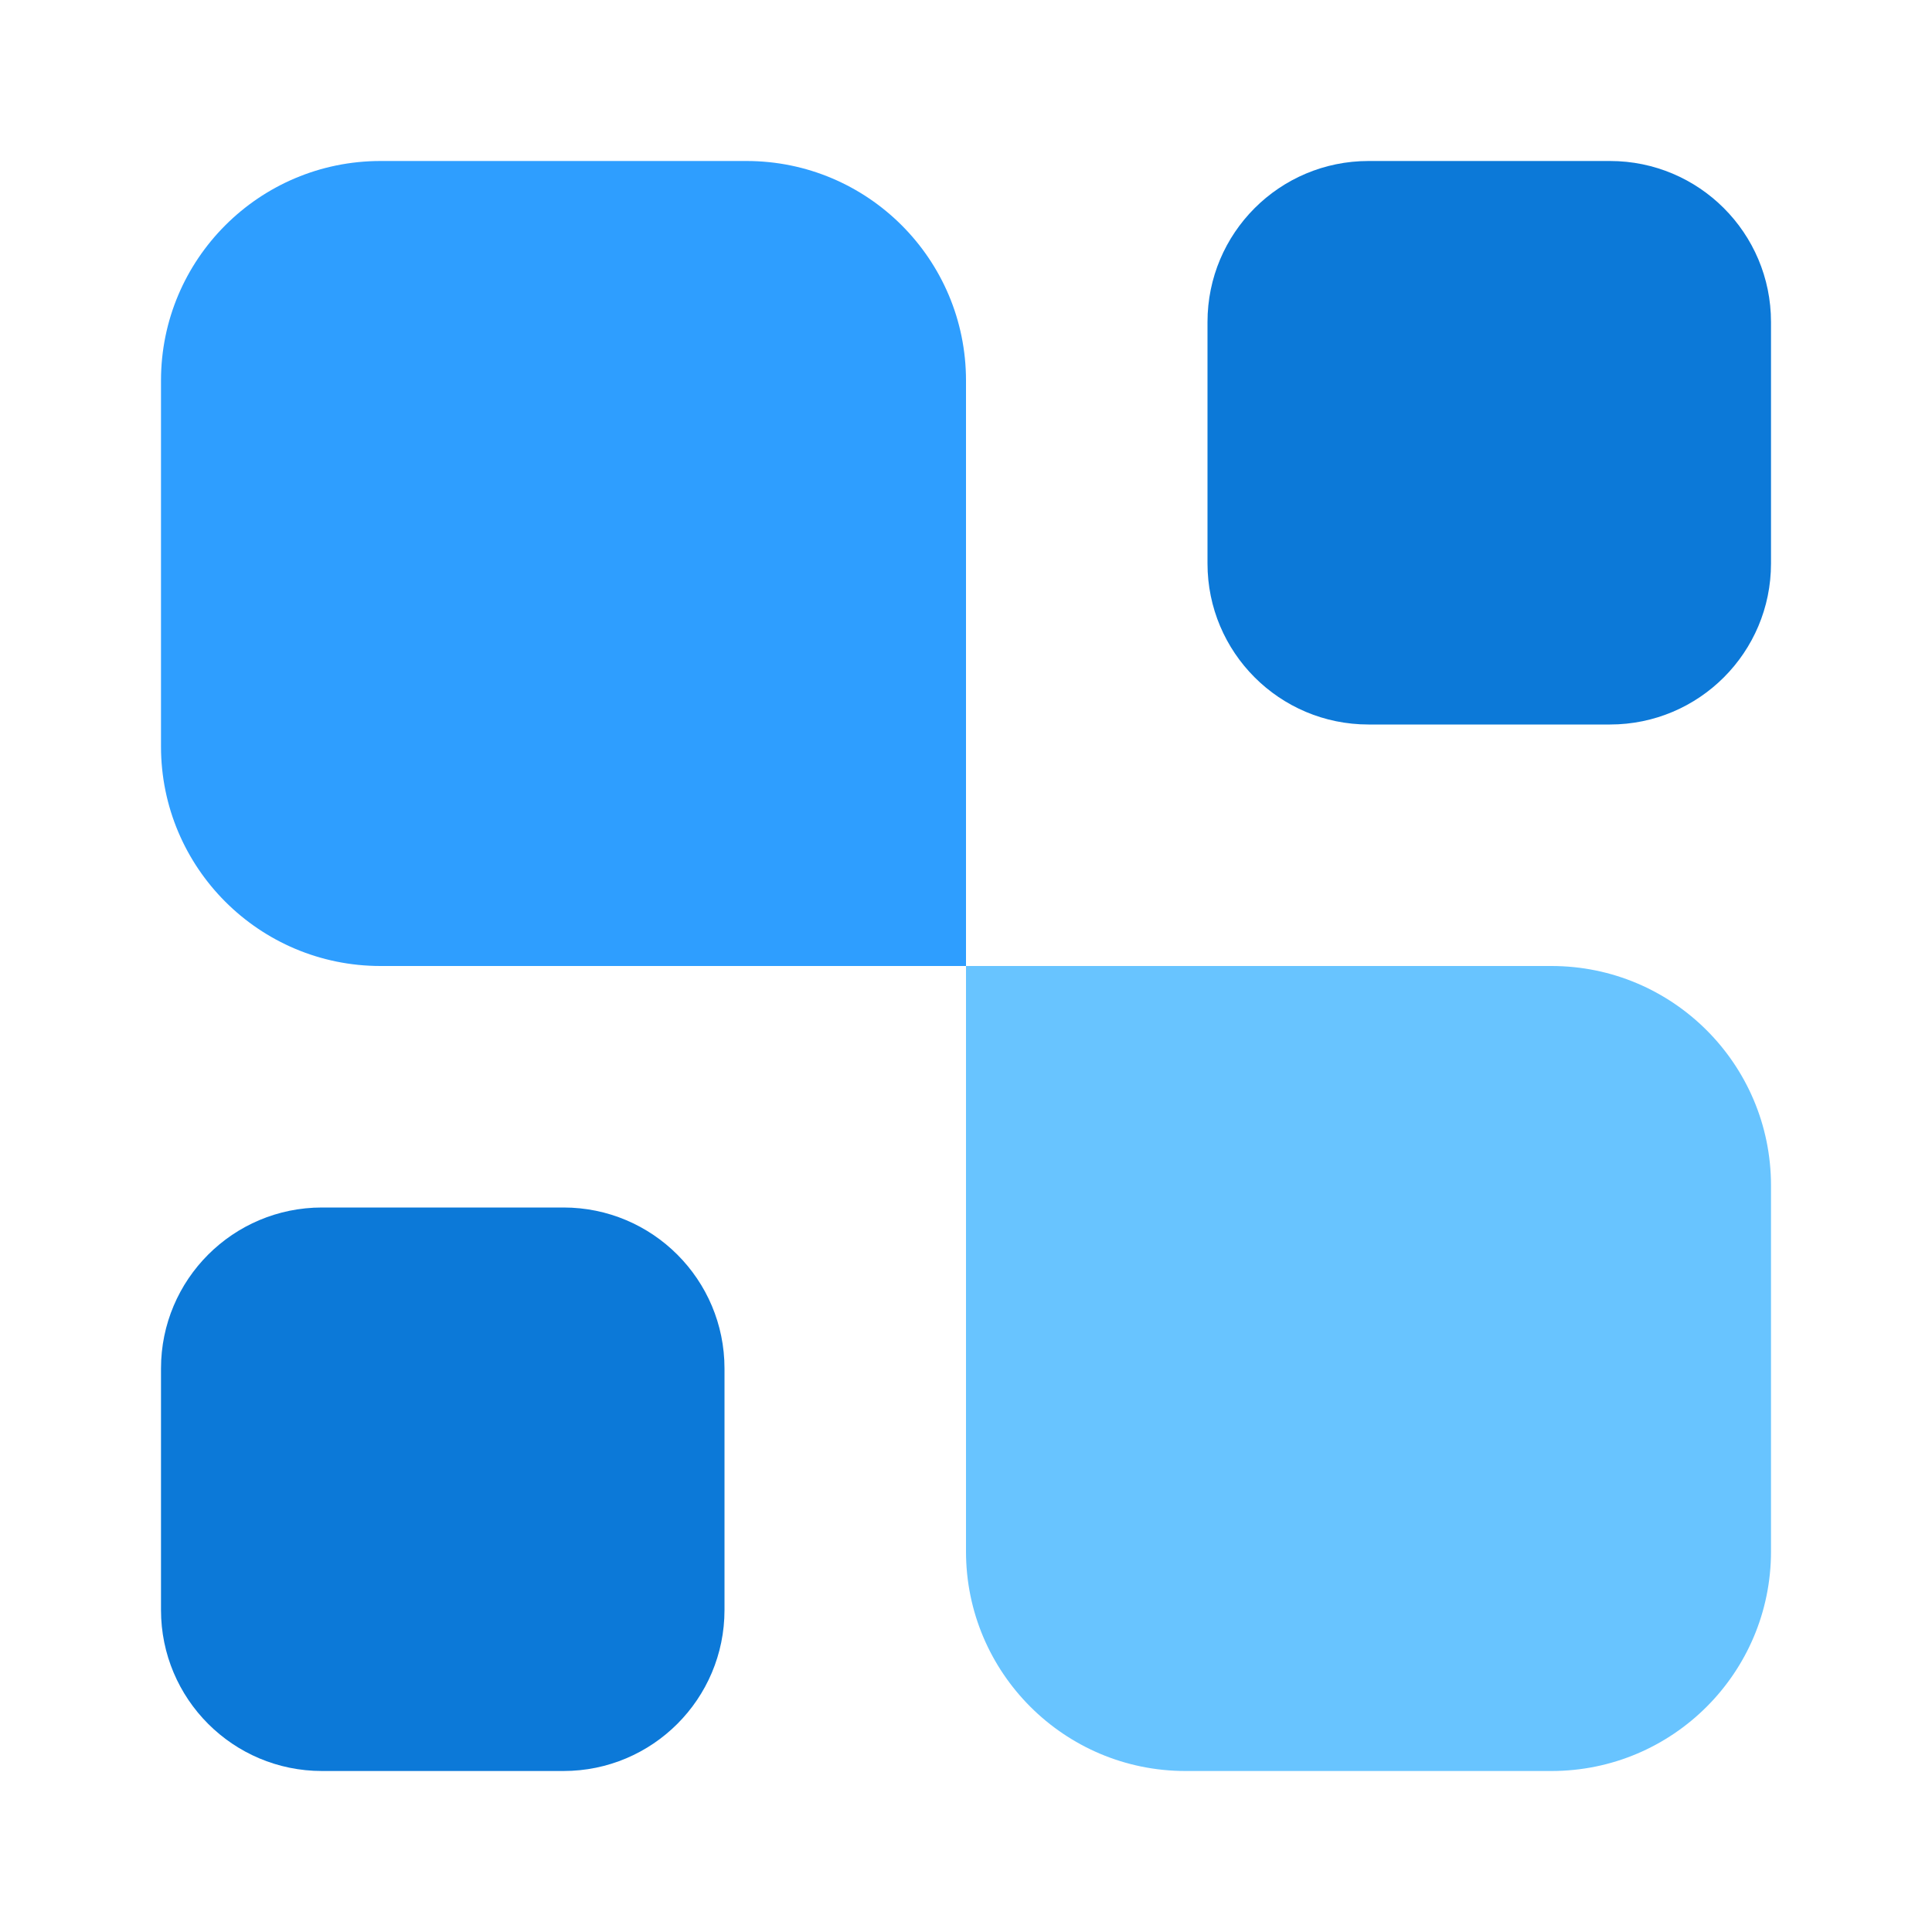
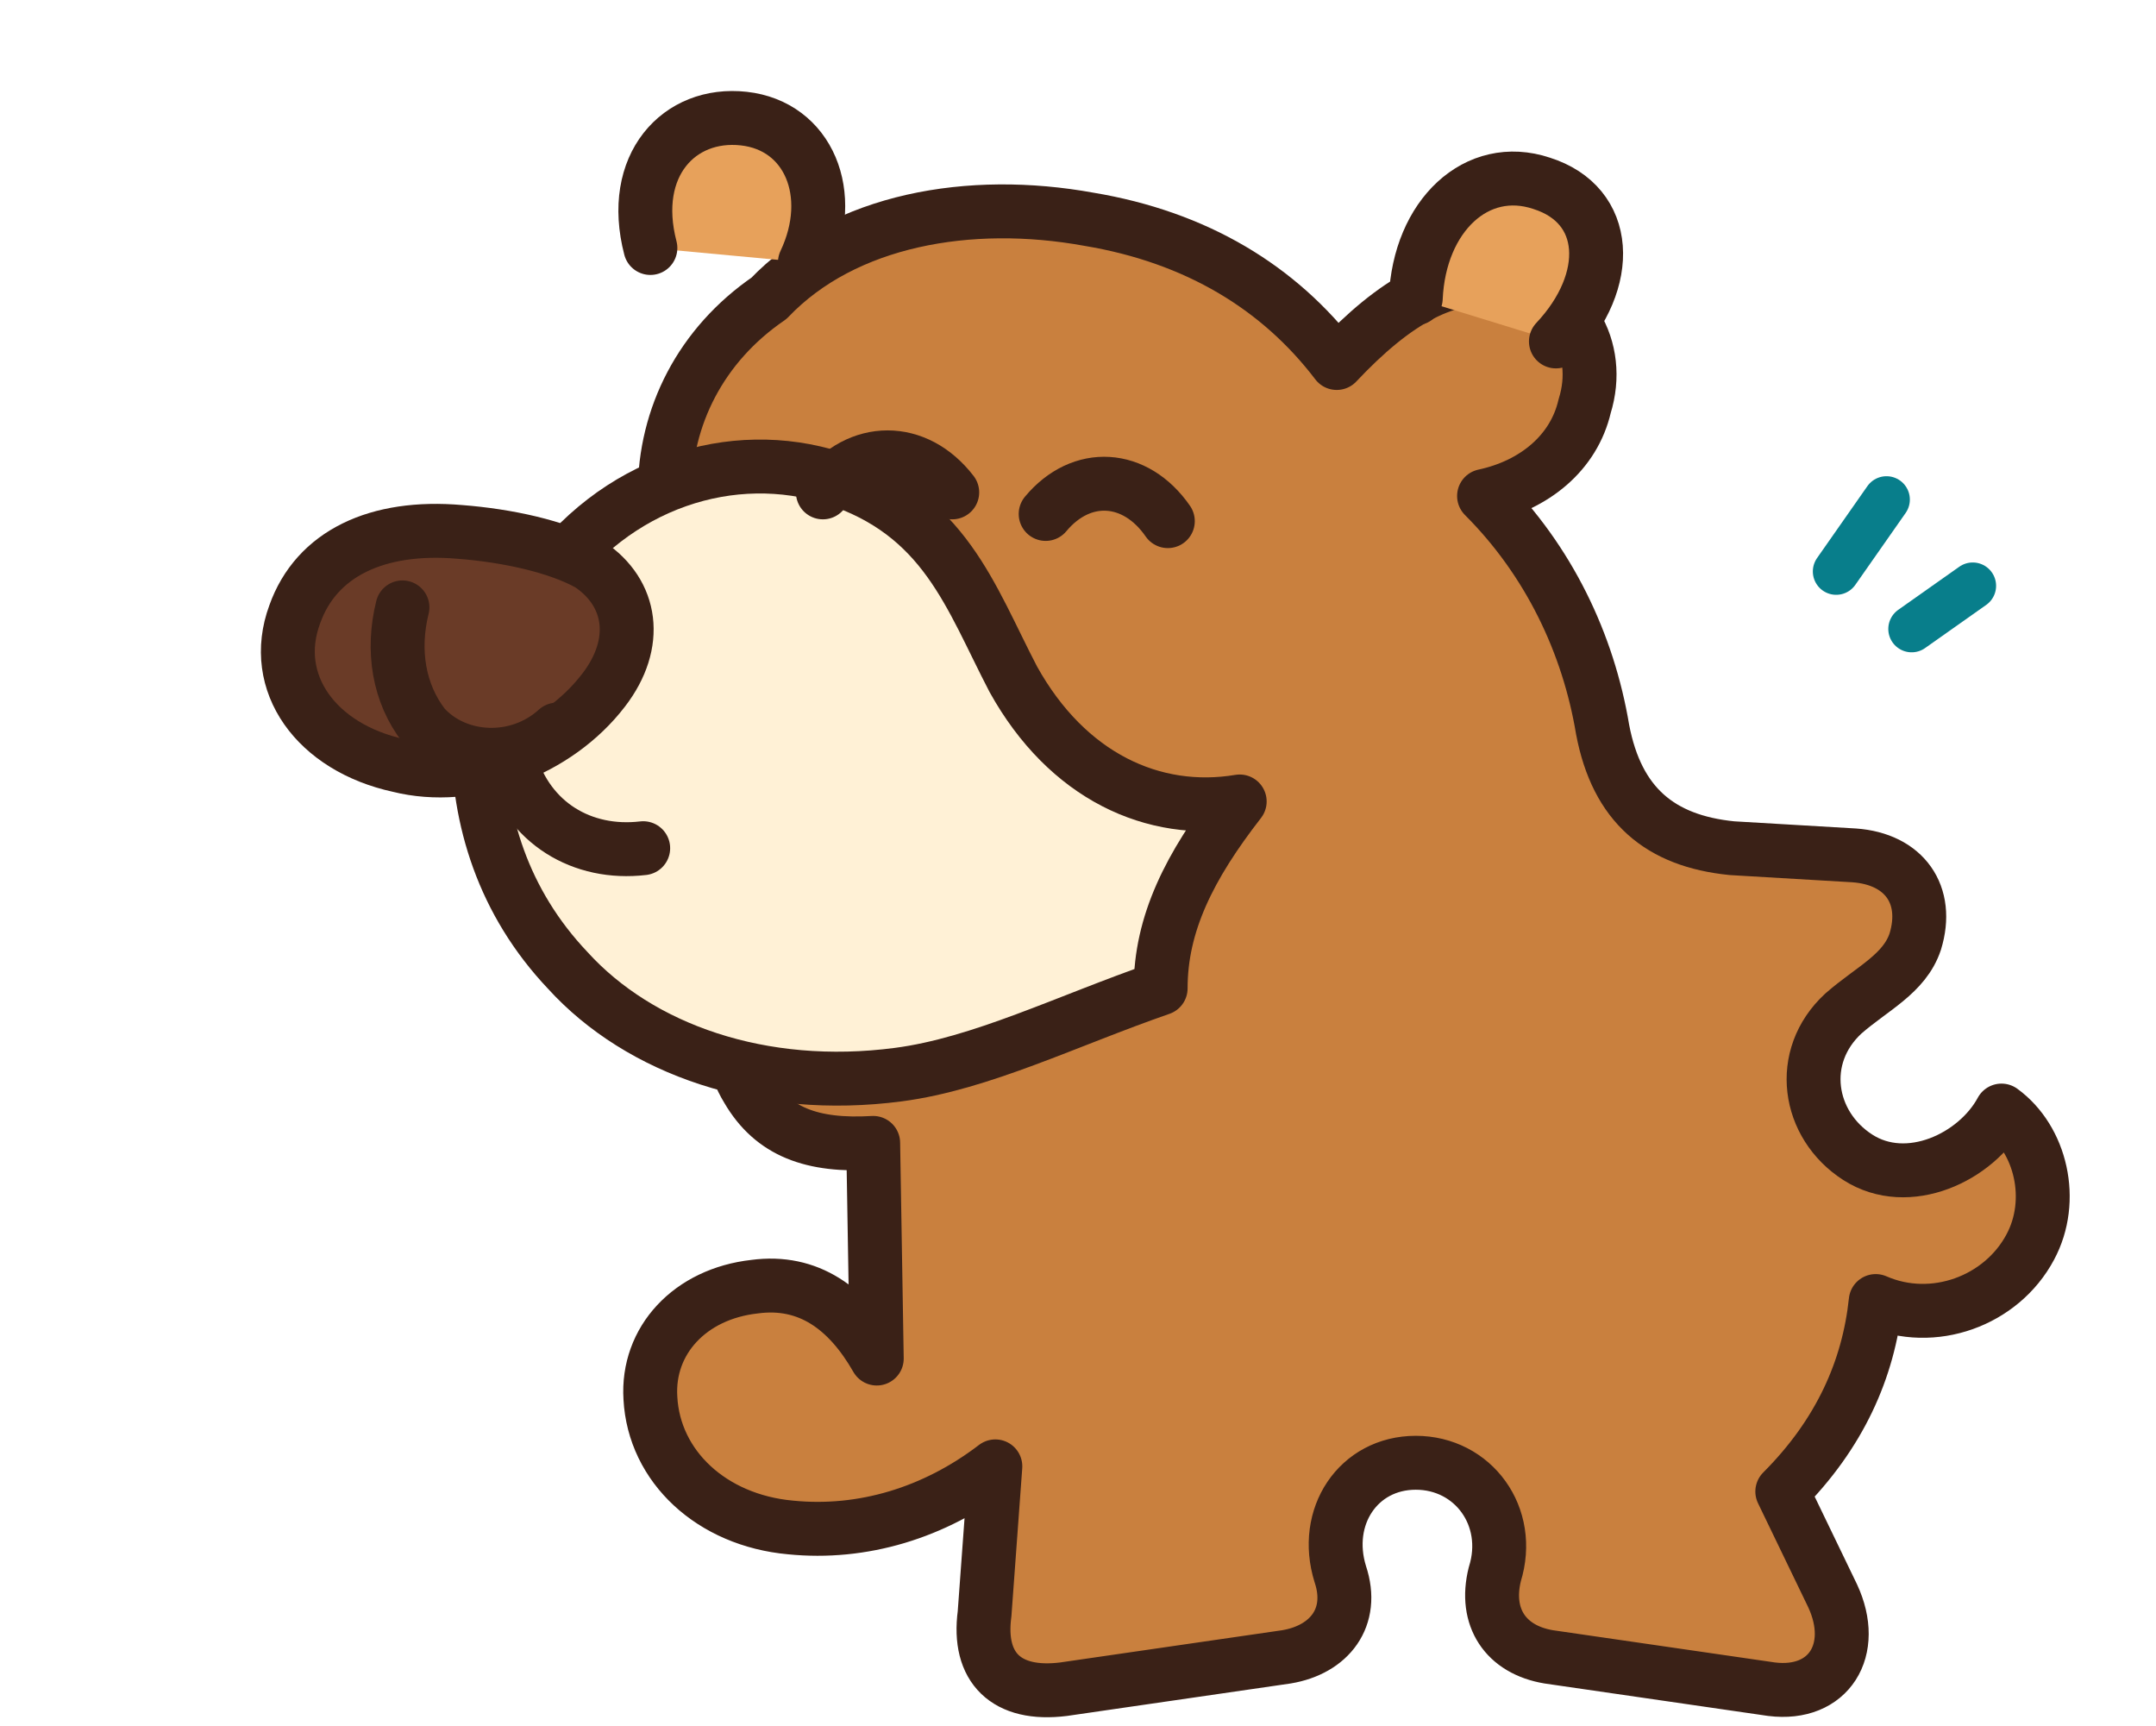
- <svg xmlns="http://www.w3.org/2000/svg" width="24" height="24" viewBox="0 0 24 24" fill="none">
-   <path d="M22 19.273C22 20.779 20.779 22 19.273 22H14.727C13.221 22 12 20.779 12 19.273V12H19.273C20.779 12 22 13.221 22 14.727V19.273Z" fill="#68C4FF" />
-   <path d="M20 2C21.105 2 22 2.895 22 4V7C22 8.105 21.105 9 20 9H17C15.895 9 15 8.105 15 7V4C15 2.895 15.895 2 17 2H20Z" fill="#0C79D8" />
-   <path d="M7 15C8.105 15 9 15.895 9 17V20C9 21.105 8.105 22 7 22H4C2.895 22 2 21.105 2 20V17C2 15.895 2.895 15 4 15H7Z" fill="#0C79D8" />
-   <path d="M12 12H4.727C3.221 12 2 10.779 2 9.273V4.727C2 3.221 3.221 2 4.727 2H9.273C10.779 2 12 3.221 12 4.727V12Z" fill="#2E9EFF" />
+ <svg xmlns="http://www.w3.org/2000/svg" viewBox="0 0 600 480" role="img" aria-labelledby="title">
+   <g stroke="#3A2117" stroke-width="15" stroke-linecap="round" stroke-linejoin="round">
+     <path fill="#C9803E" d="M214 83 C235 61 270 55 303 61 C333 66 356 80 372 101 C388 84 403 75 419 78 C437 81 446 97 441 113 C438 126 427 135 413 138 C431 156 442 179 446 203 C450 224 462 234 482 236 L516 238 C530 239 537 249 533 262 C530 271 521 275 513 282 C500 294 503 313 517 322 C531 331 550 322 557 309 C568 317 572 334 565 347 C557 362 538 369 522 362 C520 381 512 399 496 415 L510 444 C517 459 509 472 493 470 L431 461 C419 459 413 450 416 438 C421 422 410 407 394 407 C378 407 368 422 373 438 C377 450 370 459 358 461 L296 470 C280 472 272 464 274 449 L277 408 C260 421 240 427 220 425 C198 423 182 408 181 389 C180 373 192 360 210 358 C225 356 236 364 244 378 L243 318 C226 319 215 315 208 303 C200 290 205 275 219 267 C229 261 241 262 252 267 L250 236 C247 213 236 196 216 185 C197 174 185 156 185 137 C185 116 195 96 214 83 Z" />
+     <path fill="#E7A15B" d="M181 69 C175 46 189 31 207 33 C225 35 233 54 224 73" />
+     <path fill="#E7A15B" d="M394 83 C395 60 411 45 429 51 C448 57 449 78 433 95" />
+     <path fill="#FFF1D6" stroke="none" d="M151 163 C171 134 204 124 232 133 C263 143 270 166 282 189 C297 216 321 227 345 223 C331 241 323 257 323 275 C297 284 273 296 250 299 C212 304 178 292 158 270 C140 251 133 228 133 205 C133 189 139 175 151 163 Z" />
+     <path fill="#FFF1D6" d="M151 163 C171 134 204 124 232 133 C263 143 270 166 282 189 C297 216 321 227 345 223 C331 241 323 257 323 275 C297 284 273 296 250 299 C212 304 178 292 158 270 C140 251 133 228 133 205 C133 189 139 175 151 163 Z" />
+     <path fill="#6A3B27" d="M128 148 C105 146 88 154 82 171 C75 190 88 208 111 213 C131 218 155 209 168 192 C178 179 176 165 164 157 C155 152 141 149 128 148 Z" />
+     <path fill="none" d="M112 169 C109 181 111 193 118 202 C127 212 144 213 155 203" />
+     <path fill="none" d="M229 137 C239 124 255 124 265 137 M291 143 C301 131 316 132 325 145" />
+     <path fill="none" d="M142 212 C147 229 162 238 179 236" />
+   </g>
+   <g fill="none" stroke="#087E8B" stroke-width="13" stroke-linecap="round">
+     <path d="M511 159 l14 -20" />
+     <path d="M532 175 l17 -12" />
+   </g>
</svg>
